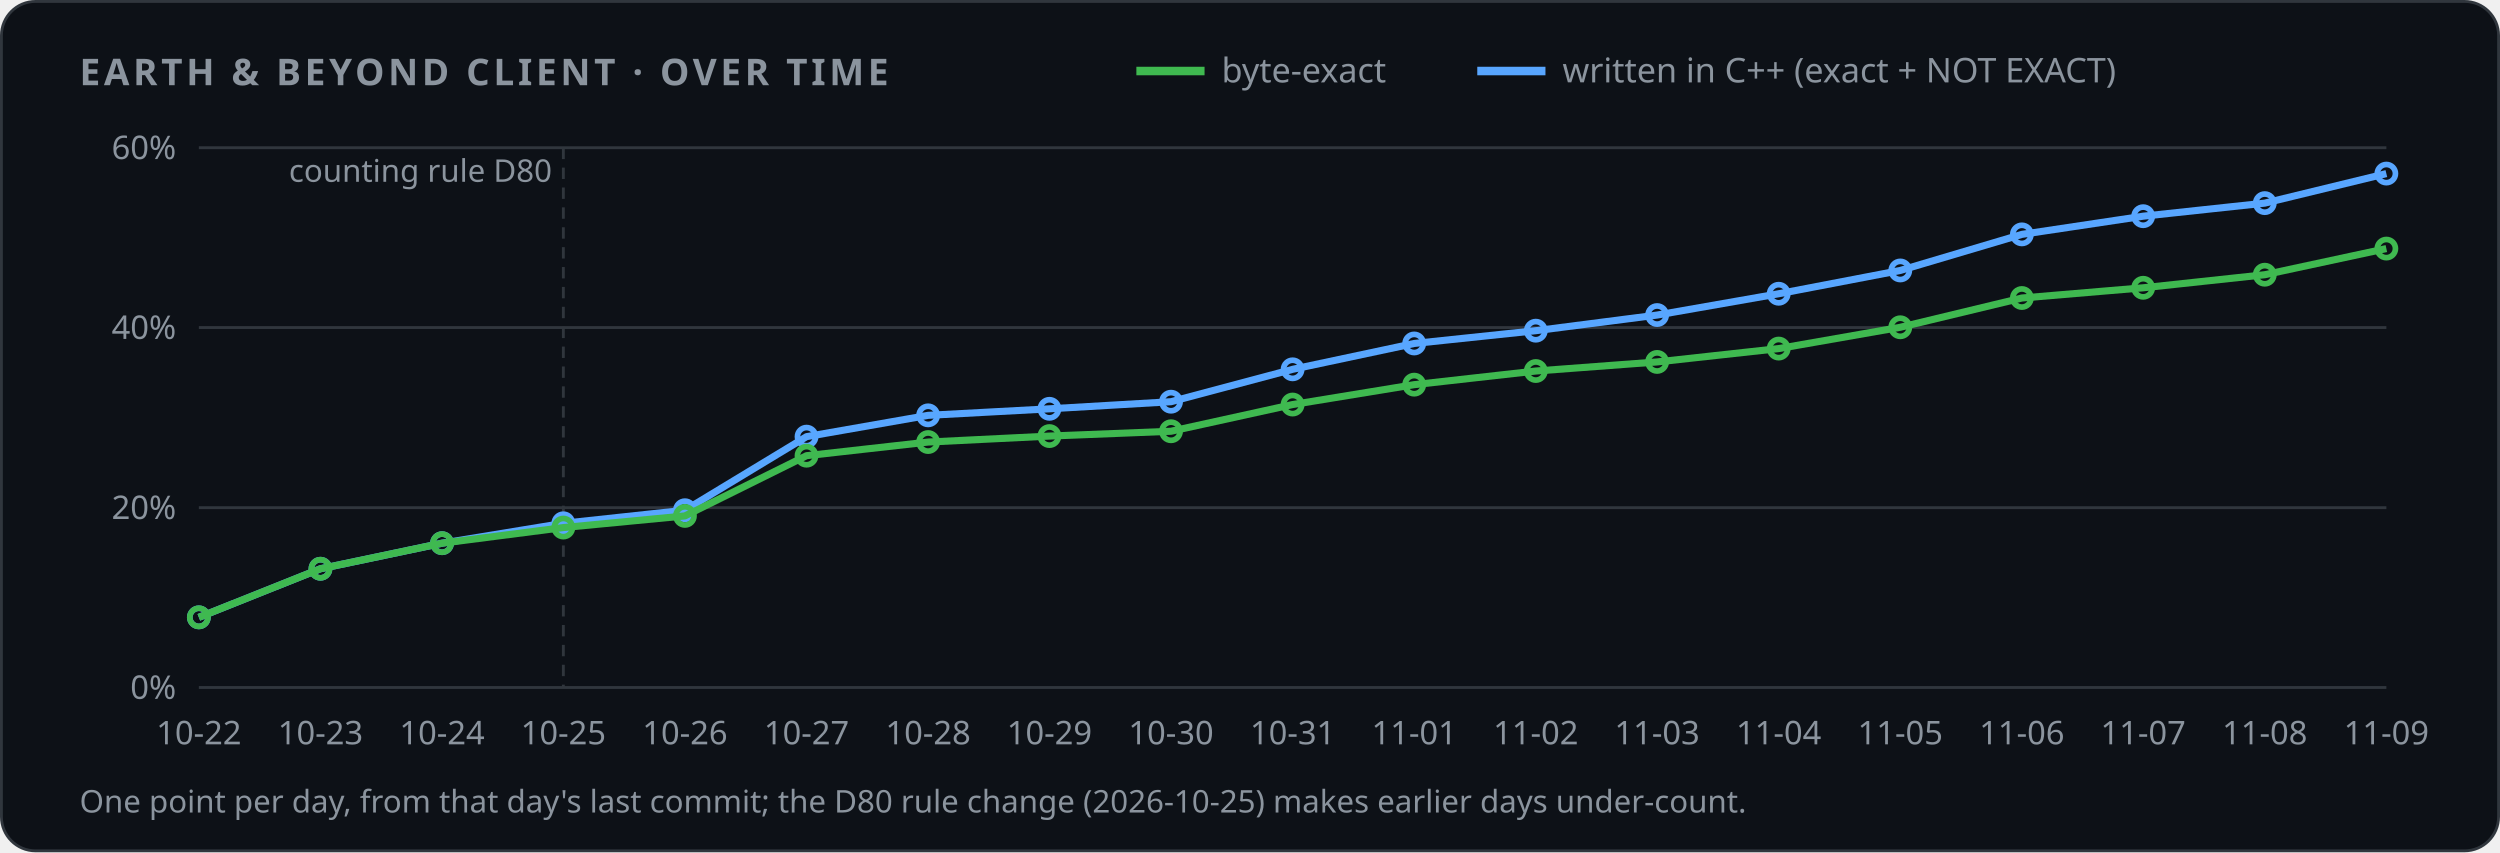
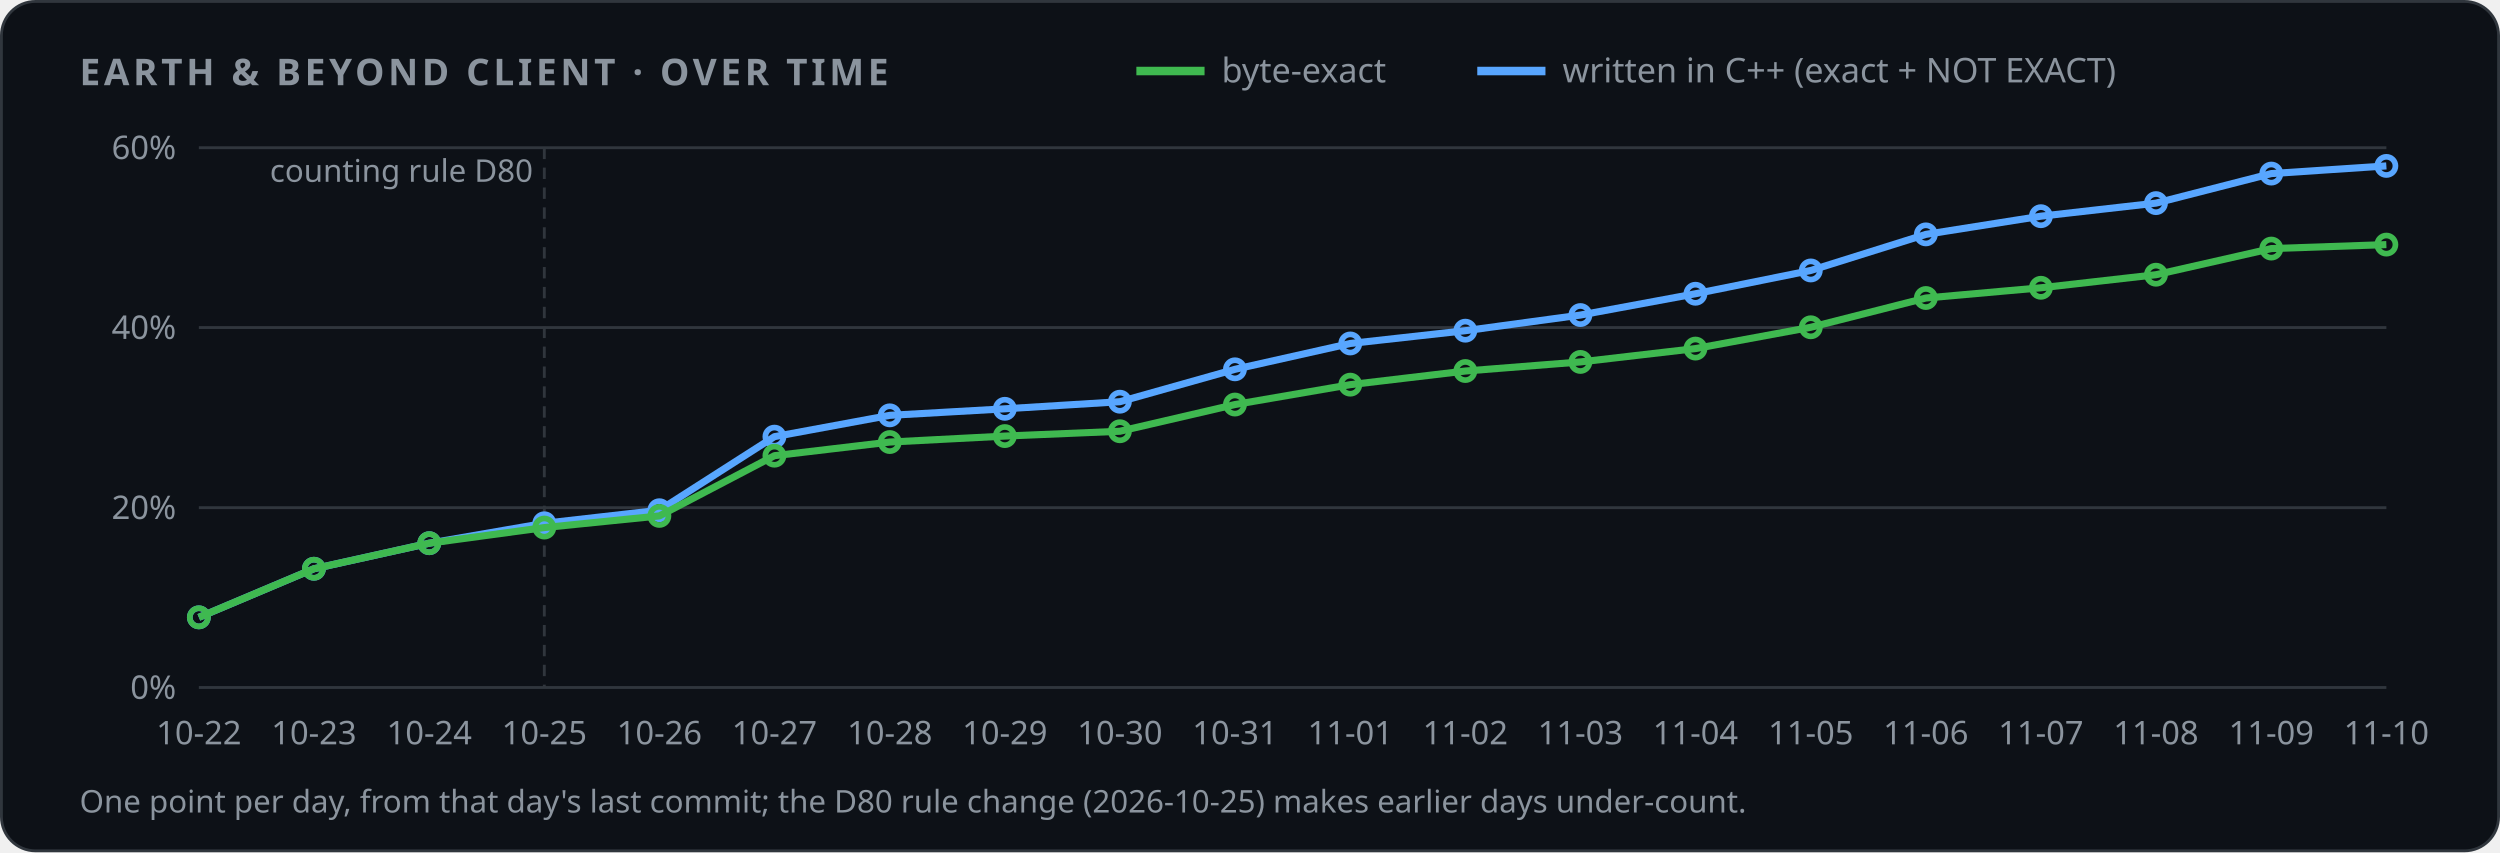
<svg xmlns="http://www.w3.org/2000/svg" width="880" height="300" viewBox="0 0 880 300" role="img" aria-labelledby="title desc">
  <style>
    .card { fill: #0d1117; stroke: #30363d; } .strong { fill: #f0f6fc; } .muted { fill: #8b949e; }
    .grid { stroke: #30363d; } .up { fill: #3fb950; } .down { fill: #f85149; }
    .s-exact { fill: #3fb950; } .s-notexact { fill: #d29922; } .s-stub { fill: #a371f7; }
    .s-third { fill: #238636; } .s-linker { fill: #1b4d2b; } .s-unattr { fill: #30363d; }
    .l-exact { stroke: #3fb950; } .l-written { stroke: #58a6ff; }
    @media (prefers-color-scheme: light) {
      .card { fill: #ffffff; stroke: #d0d7de; } .strong { fill: #1f2328; } .muted { fill: #59636e; }
      .grid { stroke: #d0d7de; } .up { fill: #1a7f37; } .down { fill: #cf222e; }
      .s-exact { fill: #1a7f37; } .s-third { fill: #4ac26b; } .s-linker { fill: #aceebb; } .s-unattr { fill: #d0d7de; }
      .l-exact { stroke: #1a7f37; } .l-written { stroke: #0969da; }
    }
  </style>
  <rect class="card" x="0.5" y="0.5" width="879" height="299" rx="12" />
  <g font-family="-apple-system,BlinkMacSystemFont,'Segoe UI','Noto Sans',Helvetica,Arial,sans-serif">
    <text x="28" y="30" class="muted" font-size="13" font-weight="600" letter-spacing="1.3">EARTH &amp; BEYOND CLIENT · OVER TIME</text>
    <line x1="400" x2="424" y1="25" y2="25" class="l-exact" stroke-width="3" />
    <text x="430" y="29" class="muted" font-size="12">byte-exact</text>
    <line x1="520" x2="544" y1="25" y2="25" class="l-written" stroke-width="3" />
    <text x="550" y="29" class="muted" font-size="12">written in C++ (exact + NOT EXACT)</text>
    <line x1="70" x2="840" y1="242.0" y2="242.0" class="grid" />
    <text x="62" y="246.0" class="muted" font-size="11.5" text-anchor="end">0%</text>
    <line x1="70" x2="840" y1="178.7" y2="178.7" class="grid" />
    <text x="62" y="182.7" class="muted" font-size="11.5" text-anchor="end">20%</text>
    <line x1="70" x2="840" y1="115.3" y2="115.3" class="grid" />
    <text x="62" y="119.3" class="muted" font-size="11.5" text-anchor="end">40%</text>
    <line x1="70" x2="840" y1="52.0" y2="52.0" class="grid" />
    <text x="62" y="56.0" class="muted" font-size="11.5" text-anchor="end">60%</text>
    <text x="70.0" y="262" class="muted" font-size="11.5" text-anchor="middle">10-22</text>
-     <text x="112.8" y="262" class="muted" font-size="11.5" text-anchor="middle">10-23</text>
-     <text x="155.6" y="262" class="muted" font-size="11.5" text-anchor="middle">10-24</text>
-     <text x="198.3" y="262" class="muted" font-size="11.5" text-anchor="middle">10-25</text>
-     <text x="241.1" y="262" class="muted" font-size="11.5" text-anchor="middle">10-26</text>
-     <text x="283.9" y="262" class="muted" font-size="11.5" text-anchor="middle">10-27</text>
-     <text x="326.7" y="262" class="muted" font-size="11.5" text-anchor="middle">10-28</text>
-     <text x="369.4" y="262" class="muted" font-size="11.5" text-anchor="middle">10-29</text>
-     <text x="412.2" y="262" class="muted" font-size="11.5" text-anchor="middle">10-30</text>
-     <text x="455.0" y="262" class="muted" font-size="11.5" text-anchor="middle">10-31</text>
-     <text x="497.8" y="262" class="muted" font-size="11.5" text-anchor="middle">11-01</text>
-     <text x="540.6" y="262" class="muted" font-size="11.5" text-anchor="middle">11-02</text>
-     <text x="583.3" y="262" class="muted" font-size="11.5" text-anchor="middle">11-03</text>
-     <text x="626.1" y="262" class="muted" font-size="11.5" text-anchor="middle">11-04</text>
-     <text x="668.9" y="262" class="muted" font-size="11.5" text-anchor="middle">11-05</text>
-     <text x="711.7" y="262" class="muted" font-size="11.5" text-anchor="middle">11-06</text>
-     <text x="754.4" y="262" class="muted" font-size="11.5" text-anchor="middle">11-07</text>
-     <text x="797.2" y="262" class="muted" font-size="11.5" text-anchor="middle">11-08</text>
-     <text x="840.0" y="262" class="muted" font-size="11.5" text-anchor="middle">11-09</text>
-     <line x1="198.3" x2="198.3" y1="52" y2="242" class="grid" stroke-dasharray="4 3" />
-     <text x="194.3" y="64" class="muted" font-size="11" text-anchor="end">counting rule D80</text>
-     <polyline points="70.0,217.3 112.8,200.2 155.6,191.2 198.3,184.2 241.1,179.6 283.9,153.7 326.7,146.2 369.4,143.9 412.2,141.4 455.0,130.0 497.8,120.9 540.6,116.4 583.3,110.9 626.1,103.4 668.9,95.2 711.7,82.5 754.4,76.1 797.2,71.5 840.0,61.1" fill="none" class="l-written" stroke-width="2.5" stroke-linejoin="round" />
+     <text x="110.5" y="262" class="muted" font-size="11.5" text-anchor="middle">10-23</text>
+     <text x="151.1" y="262" class="muted" font-size="11.5" text-anchor="middle">10-24</text>
+     <text x="191.6" y="262" class="muted" font-size="11.5" text-anchor="middle">10-25</text>
+     <text x="232.1" y="262" class="muted" font-size="11.5" text-anchor="middle">10-26</text>
+     <text x="272.6" y="262" class="muted" font-size="11.5" text-anchor="middle">10-27</text>
+     <text x="313.2" y="262" class="muted" font-size="11.5" text-anchor="middle">10-28</text>
+     <text x="353.7" y="262" class="muted" font-size="11.5" text-anchor="middle">10-29</text>
+     <text x="394.2" y="262" class="muted" font-size="11.5" text-anchor="middle">10-30</text>
+     <text x="434.7" y="262" class="muted" font-size="11.5" text-anchor="middle">10-31</text>
+     <text x="475.3" y="262" class="muted" font-size="11.5" text-anchor="middle">11-01</text>
+     <text x="515.8" y="262" class="muted" font-size="11.5" text-anchor="middle">11-02</text>
+     <text x="556.3" y="262" class="muted" font-size="11.5" text-anchor="middle">11-03</text>
+     <text x="596.8" y="262" class="muted" font-size="11.5" text-anchor="middle">11-04</text>
+     <text x="637.4" y="262" class="muted" font-size="11.5" text-anchor="middle">11-05</text>
+     <text x="677.9" y="262" class="muted" font-size="11.5" text-anchor="middle">11-06</text>
+     <text x="718.4" y="262" class="muted" font-size="11.5" text-anchor="middle">11-07</text>
+     <text x="758.9" y="262" class="muted" font-size="11.5" text-anchor="middle">11-08</text>
+     <text x="799.5" y="262" class="muted" font-size="11.5" text-anchor="middle">11-09</text>
+     <text x="840.0" y="262" class="muted" font-size="11.5" text-anchor="middle">11-10</text>
+     <line x1="191.6" x2="191.6" y1="52" y2="242" class="grid" stroke-dasharray="4 3" />
+     <text x="187.6" y="64" class="muted" font-size="11" text-anchor="end">counting rule D80</text>
+     <polyline points="70.0,217.3 110.5,200.2 151.1,191.2 191.6,184.2 232.1,179.6 272.6,153.7 313.2,146.2 353.7,143.9 394.2,141.4 434.7,130.0 475.3,120.9 515.8,116.4 556.3,110.9 596.8,103.4 637.4,95.2 677.9,82.5 718.4,76.1 758.9,71.5 799.5,61.1 840.0,58.4" fill="none" class="l-written" stroke-width="2.5" stroke-linejoin="round" />
    <circle cx="70.0" cy="217.3" r="3.2" class="l-written" fill="none" stroke-width="2" />
-     <circle cx="112.8" cy="200.2" r="3.2" class="l-written" fill="none" stroke-width="2" />
-     <circle cx="155.6" cy="191.2" r="3.2" class="l-written" fill="none" stroke-width="2" />
-     <circle cx="198.3" cy="184.2" r="3.2" class="l-written" fill="none" stroke-width="2" />
-     <circle cx="241.1" cy="179.6" r="3.2" class="l-written" fill="none" stroke-width="2" />
-     <circle cx="283.9" cy="153.7" r="3.2" class="l-written" fill="none" stroke-width="2" />
-     <circle cx="326.7" cy="146.2" r="3.2" class="l-written" fill="none" stroke-width="2" />
-     <circle cx="369.4" cy="143.9" r="3.2" class="l-written" fill="none" stroke-width="2" />
-     <circle cx="412.2" cy="141.4" r="3.2" class="l-written" fill="none" stroke-width="2" />
-     <circle cx="455.0" cy="130.0" r="3.2" class="l-written" fill="none" stroke-width="2" />
-     <circle cx="497.8" cy="120.9" r="3.2" class="l-written" fill="none" stroke-width="2" />
-     <circle cx="540.6" cy="116.4" r="3.2" class="l-written" fill="none" stroke-width="2" />
-     <circle cx="583.3" cy="110.9" r="3.2" class="l-written" fill="none" stroke-width="2" />
-     <circle cx="626.1" cy="103.4" r="3.2" class="l-written" fill="none" stroke-width="2" />
-     <circle cx="668.9" cy="95.2" r="3.2" class="l-written" fill="none" stroke-width="2" />
-     <circle cx="711.7" cy="82.5" r="3.2" class="l-written" fill="none" stroke-width="2" />
-     <circle cx="754.4" cy="76.1" r="3.2" class="l-written" fill="none" stroke-width="2" />
-     <circle cx="797.2" cy="71.5" r="3.2" class="l-written" fill="none" stroke-width="2" />
-     <circle cx="840.0" cy="61.1" r="3.2" class="l-written" fill="none" stroke-width="2" />
-     <polyline points="70.0,217.3 112.8,200.2 155.6,191.2 198.3,185.7 241.1,181.6 283.9,160.4 326.7,155.6 369.4,153.5 412.2,151.8 455.0,142.4 497.8,135.4 540.6,130.6 583.3,127.4 626.1,122.7 668.9,115.2 711.7,104.9 754.4,101.3 797.2,96.7 840.0,87.5" fill="none" class="l-exact" stroke-width="2.5" stroke-linejoin="round" />
+     <circle cx="110.5" cy="200.2" r="3.2" class="l-written" fill="none" stroke-width="2" />
+     <circle cx="151.1" cy="191.2" r="3.2" class="l-written" fill="none" stroke-width="2" />
+     <circle cx="191.6" cy="184.2" r="3.2" class="l-written" fill="none" stroke-width="2" />
+     <circle cx="232.1" cy="179.6" r="3.2" class="l-written" fill="none" stroke-width="2" />
+     <circle cx="272.6" cy="153.7" r="3.2" class="l-written" fill="none" stroke-width="2" />
+     <circle cx="313.2" cy="146.2" r="3.2" class="l-written" fill="none" stroke-width="2" />
+     <circle cx="353.7" cy="143.9" r="3.2" class="l-written" fill="none" stroke-width="2" />
+     <circle cx="394.2" cy="141.4" r="3.2" class="l-written" fill="none" stroke-width="2" />
+     <circle cx="434.7" cy="130.0" r="3.2" class="l-written" fill="none" stroke-width="2" />
+     <circle cx="475.3" cy="120.9" r="3.2" class="l-written" fill="none" stroke-width="2" />
+     <circle cx="515.8" cy="116.4" r="3.2" class="l-written" fill="none" stroke-width="2" />
+     <circle cx="556.3" cy="110.9" r="3.2" class="l-written" fill="none" stroke-width="2" />
+     <circle cx="596.8" cy="103.4" r="3.2" class="l-written" fill="none" stroke-width="2" />
+     <circle cx="637.4" cy="95.2" r="3.2" class="l-written" fill="none" stroke-width="2" />
+     <circle cx="677.9" cy="82.5" r="3.2" class="l-written" fill="none" stroke-width="2" />
+     <circle cx="718.4" cy="76.1" r="3.2" class="l-written" fill="none" stroke-width="2" />
+     <circle cx="758.9" cy="71.5" r="3.2" class="l-written" fill="none" stroke-width="2" />
+     <circle cx="799.5" cy="61.1" r="3.2" class="l-written" fill="none" stroke-width="2" />
+     <circle cx="840.0" cy="58.4" r="3.2" class="l-written" fill="none" stroke-width="2" />
+     <polyline points="70.0,217.3 110.5,200.2 151.1,191.2 191.6,185.7 232.1,181.6 272.6,160.4 313.2,155.6 353.7,153.5 394.2,151.8 434.7,142.4 475.3,135.4 515.8,130.6 556.3,127.4 596.8,122.7 637.4,115.2 677.9,104.9 718.4,101.3 758.9,96.7 799.5,87.5 840.0,86.1" fill="none" class="l-exact" stroke-width="2.5" stroke-linejoin="round" />
    <circle cx="70.0" cy="217.3" r="3.2" class="l-exact" fill="none" stroke-width="2" />
-     <circle cx="112.8" cy="200.2" r="3.2" class="l-exact" fill="none" stroke-width="2" />
-     <circle cx="155.6" cy="191.2" r="3.2" class="l-exact" fill="none" stroke-width="2" />
-     <circle cx="198.3" cy="185.7" r="3.2" class="l-exact" fill="none" stroke-width="2" />
-     <circle cx="241.1" cy="181.6" r="3.2" class="l-exact" fill="none" stroke-width="2" />
-     <circle cx="283.9" cy="160.4" r="3.2" class="l-exact" fill="none" stroke-width="2" />
-     <circle cx="326.7" cy="155.6" r="3.2" class="l-exact" fill="none" stroke-width="2" />
-     <circle cx="369.4" cy="153.5" r="3.2" class="l-exact" fill="none" stroke-width="2" />
-     <circle cx="412.2" cy="151.8" r="3.2" class="l-exact" fill="none" stroke-width="2" />
-     <circle cx="455.0" cy="142.4" r="3.2" class="l-exact" fill="none" stroke-width="2" />
-     <circle cx="497.8" cy="135.4" r="3.2" class="l-exact" fill="none" stroke-width="2" />
-     <circle cx="540.6" cy="130.6" r="3.2" class="l-exact" fill="none" stroke-width="2" />
-     <circle cx="583.3" cy="127.4" r="3.2" class="l-exact" fill="none" stroke-width="2" />
-     <circle cx="626.1" cy="122.7" r="3.2" class="l-exact" fill="none" stroke-width="2" />
-     <circle cx="668.9" cy="115.2" r="3.2" class="l-exact" fill="none" stroke-width="2" />
-     <circle cx="711.7" cy="104.9" r="3.2" class="l-exact" fill="none" stroke-width="2" />
-     <circle cx="754.4" cy="101.3" r="3.2" class="l-exact" fill="none" stroke-width="2" />
-     <circle cx="797.2" cy="96.7" r="3.2" class="l-exact" fill="none" stroke-width="2" />
-     <circle cx="840.0" cy="87.5" r="3.2" class="l-exact" fill="none" stroke-width="2" />
+     <circle cx="110.5" cy="200.2" r="3.2" class="l-exact" fill="none" stroke-width="2" />
+     <circle cx="151.1" cy="191.2" r="3.2" class="l-exact" fill="none" stroke-width="2" />
+     <circle cx="191.6" cy="185.7" r="3.2" class="l-exact" fill="none" stroke-width="2" />
+     <circle cx="232.1" cy="181.6" r="3.2" class="l-exact" fill="none" stroke-width="2" />
+     <circle cx="272.6" cy="160.4" r="3.2" class="l-exact" fill="none" stroke-width="2" />
+     <circle cx="313.2" cy="155.6" r="3.2" class="l-exact" fill="none" stroke-width="2" />
+     <circle cx="353.7" cy="153.5" r="3.2" class="l-exact" fill="none" stroke-width="2" />
+     <circle cx="394.2" cy="151.8" r="3.2" class="l-exact" fill="none" stroke-width="2" />
+     <circle cx="434.7" cy="142.4" r="3.2" class="l-exact" fill="none" stroke-width="2" />
+     <circle cx="475.3" cy="135.4" r="3.2" class="l-exact" fill="none" stroke-width="2" />
+     <circle cx="515.8" cy="130.6" r="3.2" class="l-exact" fill="none" stroke-width="2" />
+     <circle cx="556.3" cy="127.4" r="3.2" class="l-exact" fill="none" stroke-width="2" />
+     <circle cx="596.8" cy="122.7" r="3.2" class="l-exact" fill="none" stroke-width="2" />
+     <circle cx="637.4" cy="115.2" r="3.2" class="l-exact" fill="none" stroke-width="2" />
+     <circle cx="677.9" cy="104.9" r="3.2" class="l-exact" fill="none" stroke-width="2" />
+     <circle cx="718.4" cy="101.3" r="3.2" class="l-exact" fill="none" stroke-width="2" />
+     <circle cx="758.9" cy="96.7" r="3.2" class="l-exact" fill="none" stroke-width="2" />
+     <circle cx="799.5" cy="87.5" r="3.2" class="l-exact" fill="none" stroke-width="2" />
+     <circle cx="840.0" cy="86.1" r="3.2" class="l-exact" fill="none" stroke-width="2" />
    <text x="28" y="286" class="muted" font-size="11">One point per day, from that day's last commit; the D80 rule change (2026-10-25) makes earlier days under-count.</text>
  </g>
</svg>
